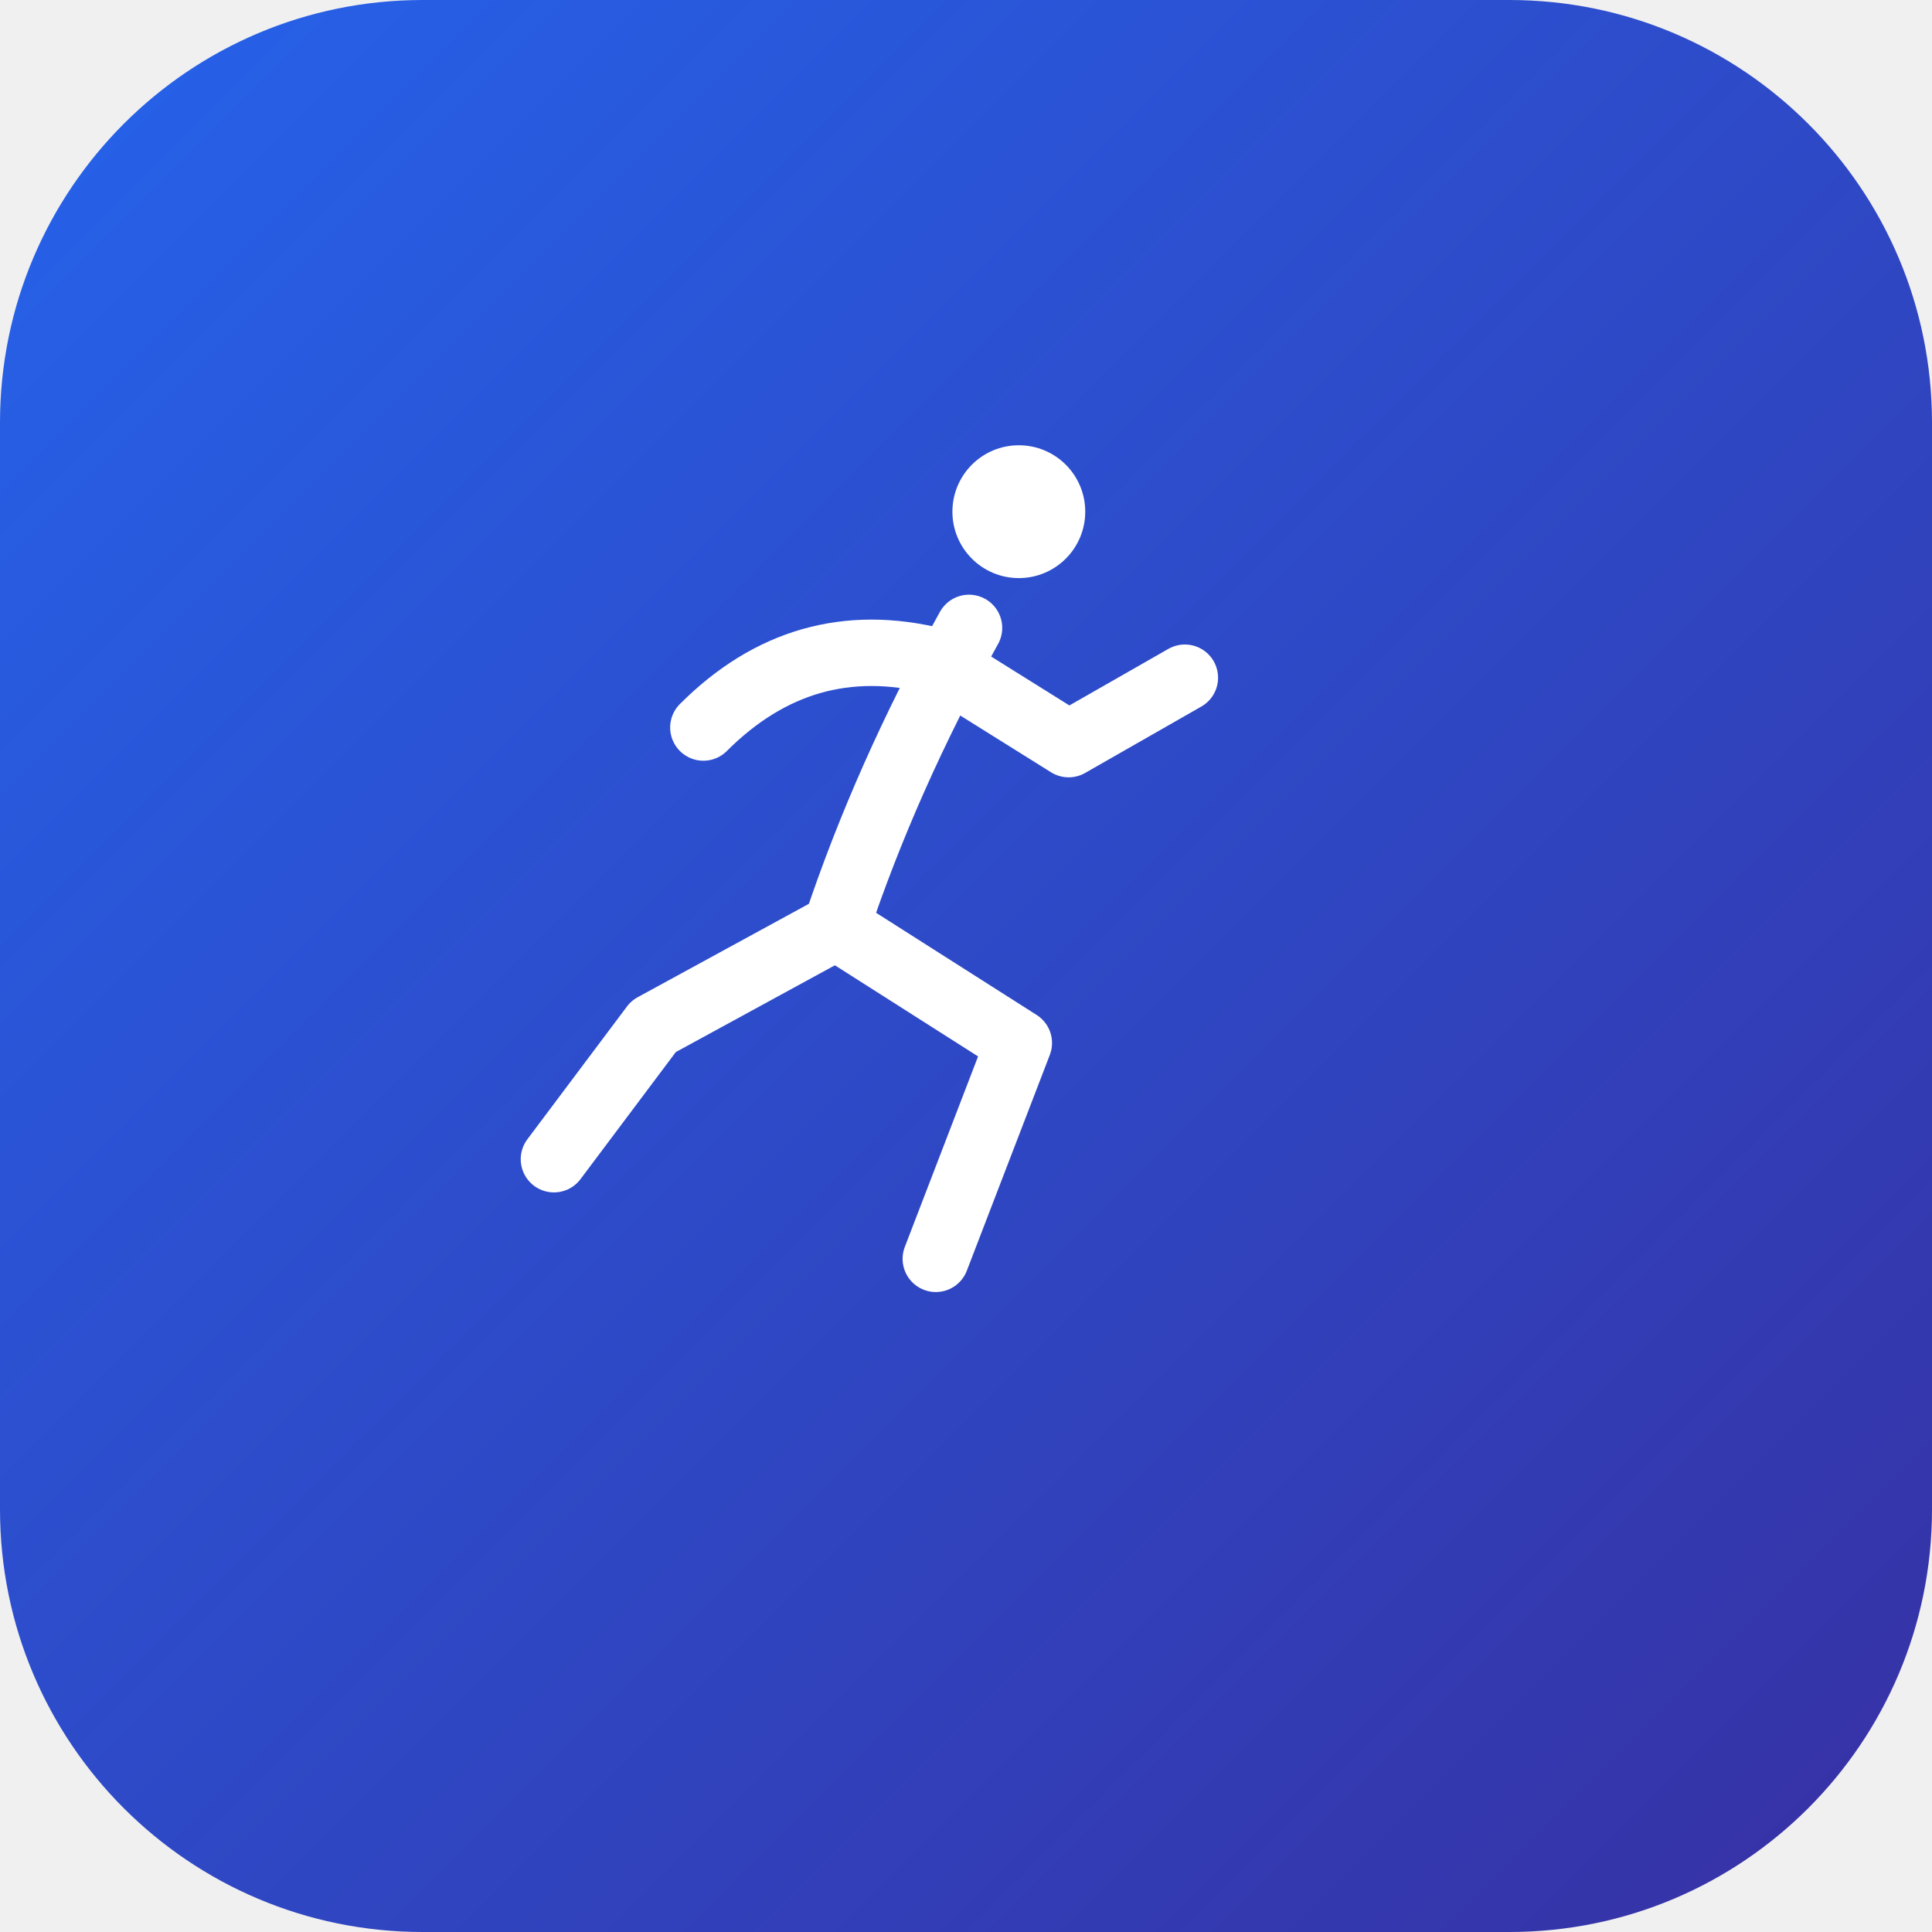
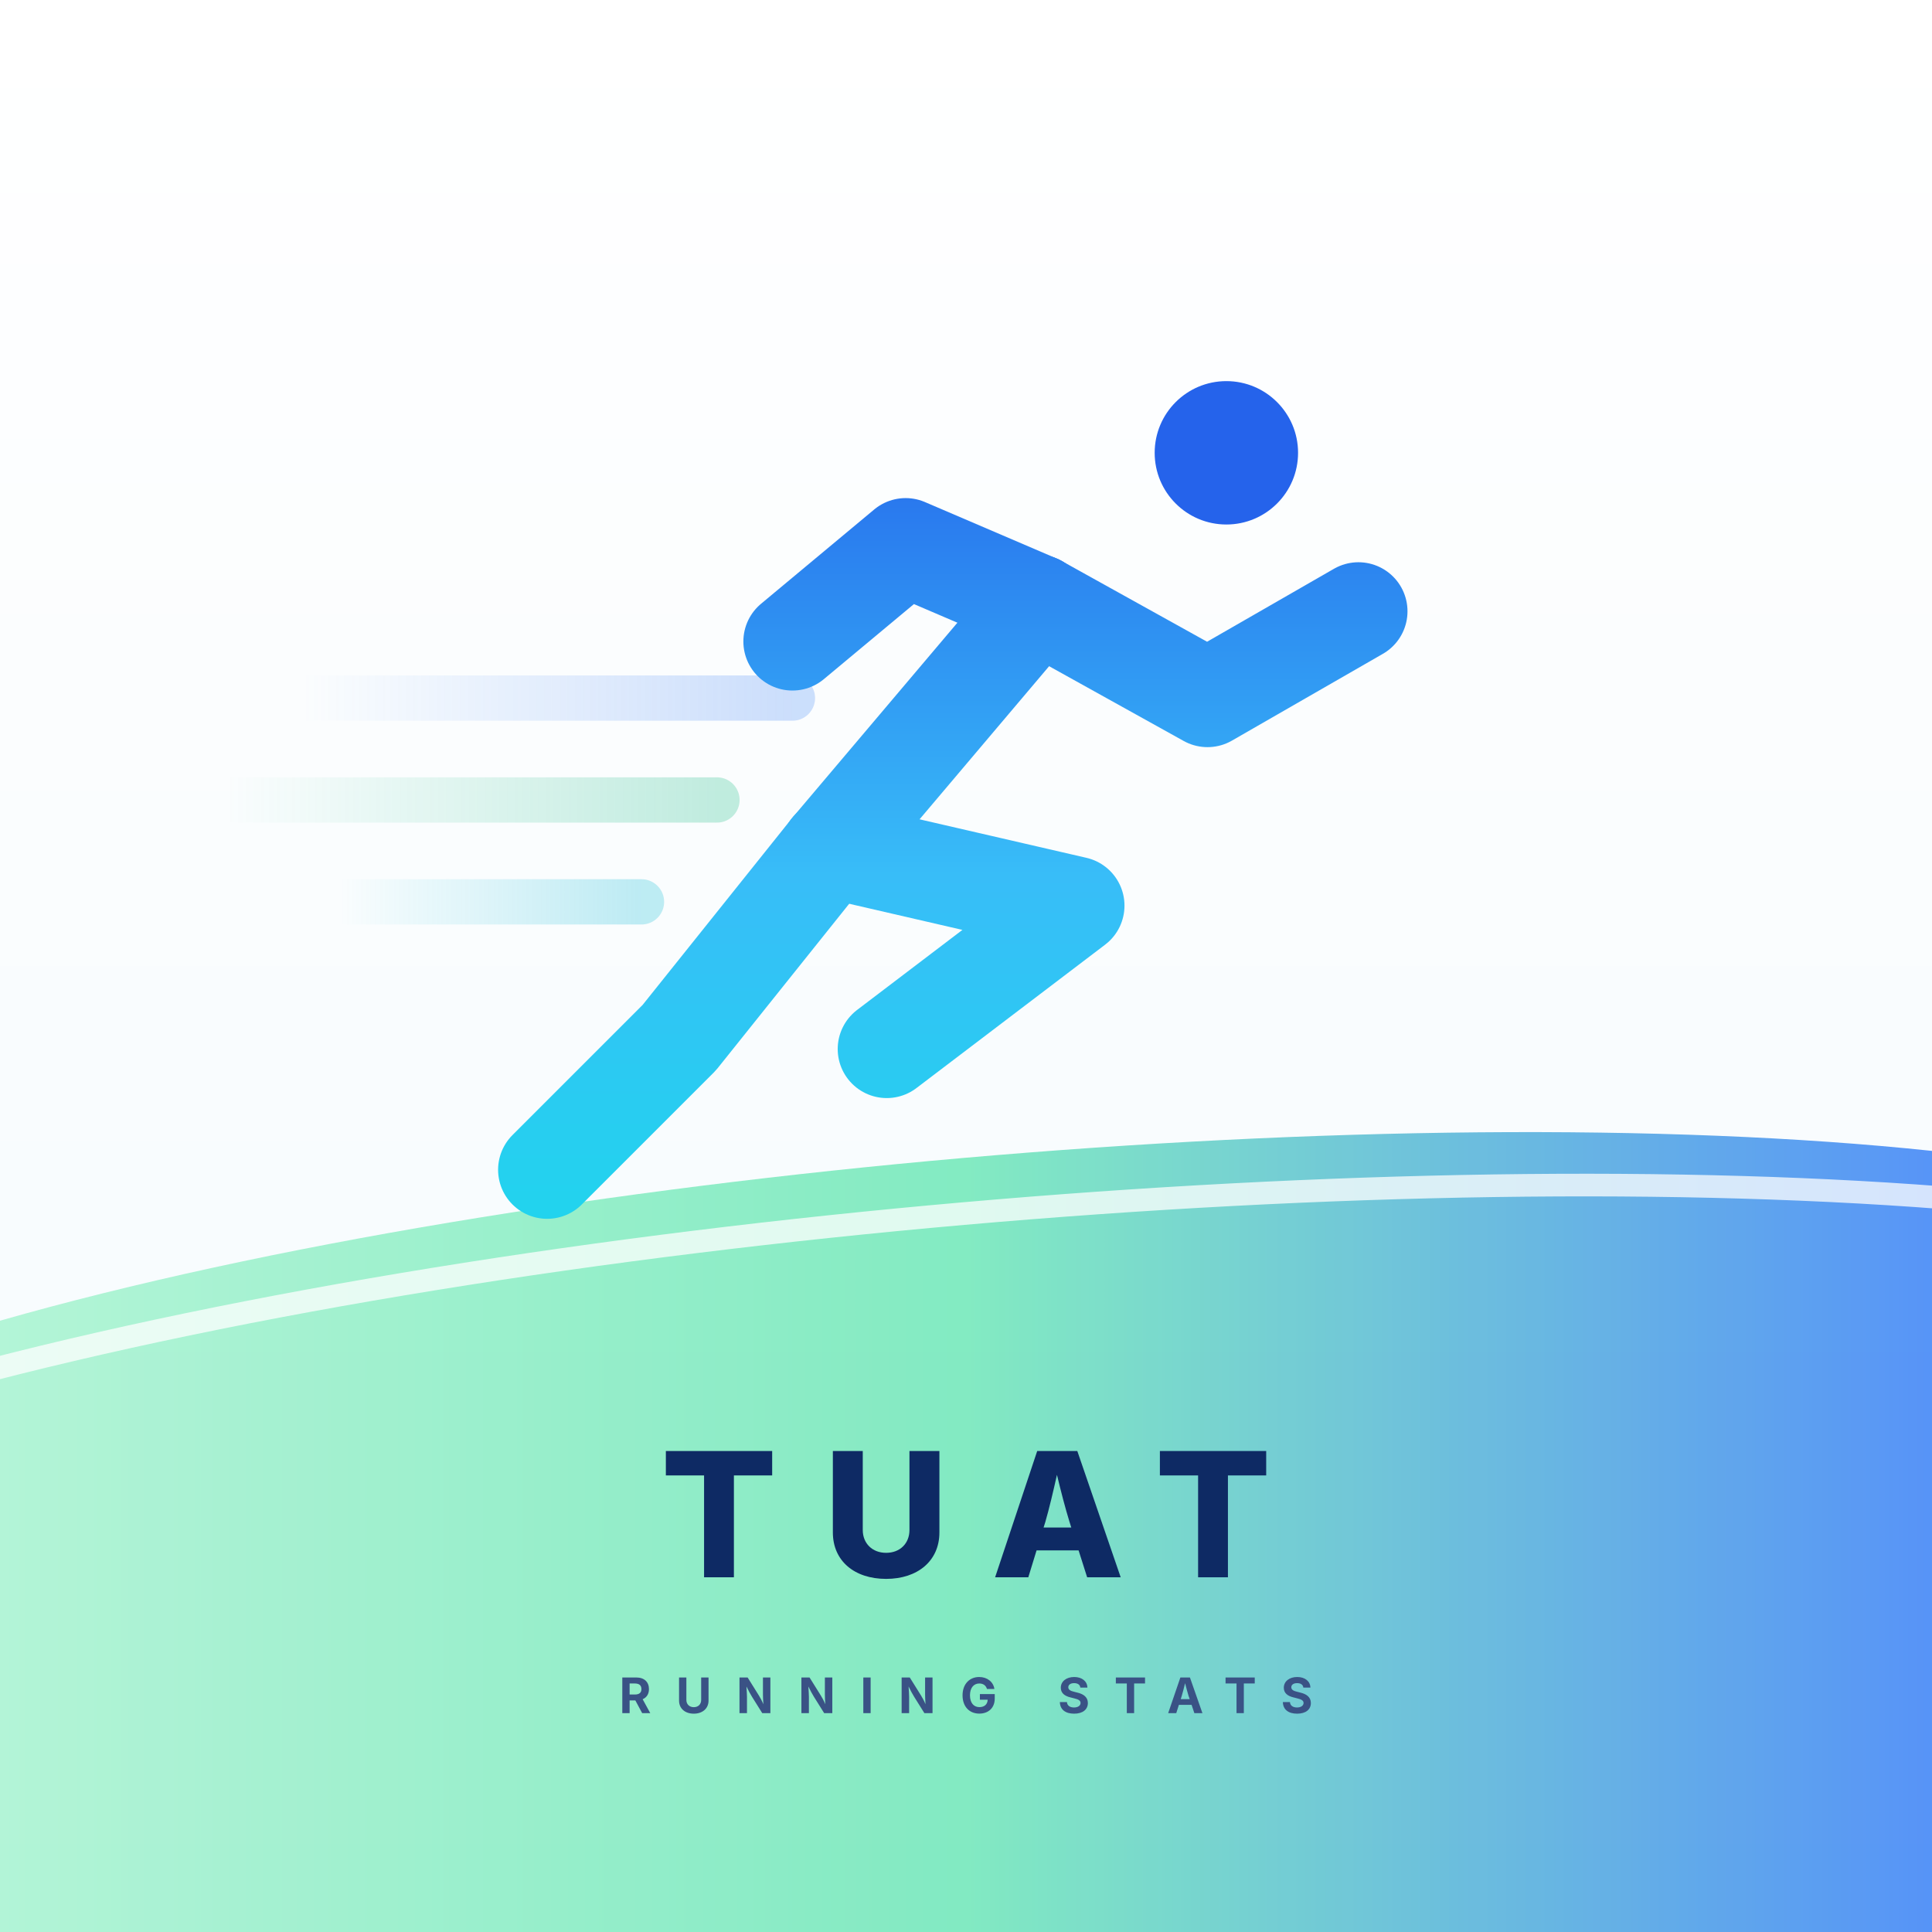
<svg xmlns="http://www.w3.org/2000/svg" width="512" height="512" viewBox="0 0 512 512" fill="none">
-   <rect width="512" height="512" rx="112" fill="url(#bg-gradient)" />
-   <g transform="translate(116, 96) scale(2.2)" stroke="white" stroke-width="8" stroke-linecap="round" stroke-linejoin="round" fill="none">
-     <circle cx="70" cy="18" r="8" fill="white" stroke="none" />
-     <path d="M 64 32 Q 54 50 48 68" />
-     <path d="M 60 36 Q 44 32 32 44" />
-     <path d="M 60 36 L 76 46 L 90 38" />
-     <path d="M 48 68 L 26 80 L 14 96" />
-     <path d="M 48 68 L 70 82 L 60 108" />
-   </g>
+   <rect width="512" height="512" fill="url(#bg-subtle-grad)" />
  <defs>
-     <linearGradient id="bg-gradient" x1="0" y1="0" x2="512" y2="512" gradientUnits="userSpaceOnUse">
+     <linearGradient id="bg-subtle-grad" x1="256" y1="0" x2="256" y2="512" gradientUnits="userSpaceOnUse">
+       <stop stop-color="#FFFFFF" />
+       <stop offset="1" stop-color="#F4FAFD" />
+     </linearGradient>
+     <linearGradient id="track-grad" x1="0" y1="400" x2="512" y2="400" gradientUnits="userSpaceOnUse">
+       <stop stop-color="#A7F3D0" />
+       <stop offset="0.5" stop-color="#6EE7B7" />
+       <stop offset="1" stop-color="#3B82F6" />
+     </linearGradient>
+     <linearGradient id="runner-grad" x1="256" y1="100" x2="256" y2="320" gradientUnits="userSpaceOnUse">
      <stop stop-color="#2563EB" />
-       <stop offset="1" stop-color="#3730A3" />
+       <stop offset="0.6" stop-color="#38BDF8" />
+       <stop offset="1" stop-color="#22D3EE" />
+     </linearGradient>
+     <linearGradient id="speed-top" x1="80" y1="0" x2="210" y2="0" gradientUnits="userSpaceOnUse">
+       <stop offset="0" stop-color="#3B82F6" stop-opacity="0" />
+       <stop offset="1" stop-color="#3B82F6" stop-opacity="0.25" />
+     </linearGradient>
+     <linearGradient id="speed-mid" x1="60" y1="0" x2="190" y2="0" gradientUnits="userSpaceOnUse">
+       <stop offset="0" stop-color="#10B981" stop-opacity="0" />
+       <stop offset="1" stop-color="#10B981" stop-opacity="0.25" />
+     </linearGradient>
+     <linearGradient id="speed-low" x1="90" y1="0" x2="170" y2="0" gradientUnits="userSpaceOnUse">
+       <stop offset="0" stop-color="#06B6D4" stop-opacity="0" />
+       <stop offset="1" stop-color="#06B6D4" stop-opacity="0.25" />
    </linearGradient>
  </defs>
+   <g stroke-linecap="round" stroke-width="12" fill="none">
+     <line x1="80" y1="185" x2="210" y2="185" stroke="url(#speed-top)" />
+     <line x1="60" y1="212" x2="190" y2="212" stroke="url(#speed-mid)" />
+     <line x1="90" y1="239" x2="170" y2="239" stroke="url(#speed-low)" />
+   </g>
+   <path d="M 0 350 C 140 310, 370 290, 512 305 L 512 512 L 0 512 Z" fill="url(#track-grad)" opacity="0.85" />
+   <path d="M -10 365 C 140 325, 370 305, 522 318" stroke="white" stroke-width="6" fill="none" opacity="0.75" stroke-linecap="round" />
+   <circle cx="325" cy="120" r="19" fill="#2563EB" />
+   <g stroke="url(#runner-grad)" stroke-width="26" stroke-linecap="round" stroke-linejoin="round" fill="none">
+     <path d="M 275 160 L 240 145 L 210 170" />
+     <path d="M 220 225 L 180 275 L 145 310" />
+     <path d="M 275 160 L 220 225" />
+     <path d="M 220 225 L 285 240 L 235 278" />
+     <path d="M 275 160 L 320 185 L 360 162" />
+   </g>
+   <text x="256" y="418" font-family="'Plus Jakarta Sans', 'Inter', 'Helvetica Neue', sans-serif" font-size="46" font-weight="800" fill="#0E2A64" text-anchor="middle" letter-spacing="12">TUAT</text>
+   <text x="256" y="454" font-family="'Plus Jakarta Sans', 'Inter', 'Helvetica Neue', sans-serif" font-size="13" font-weight="700" fill="#3A5285" text-anchor="middle" letter-spacing="6.5">RUNNING STATS</text>
</svg>
